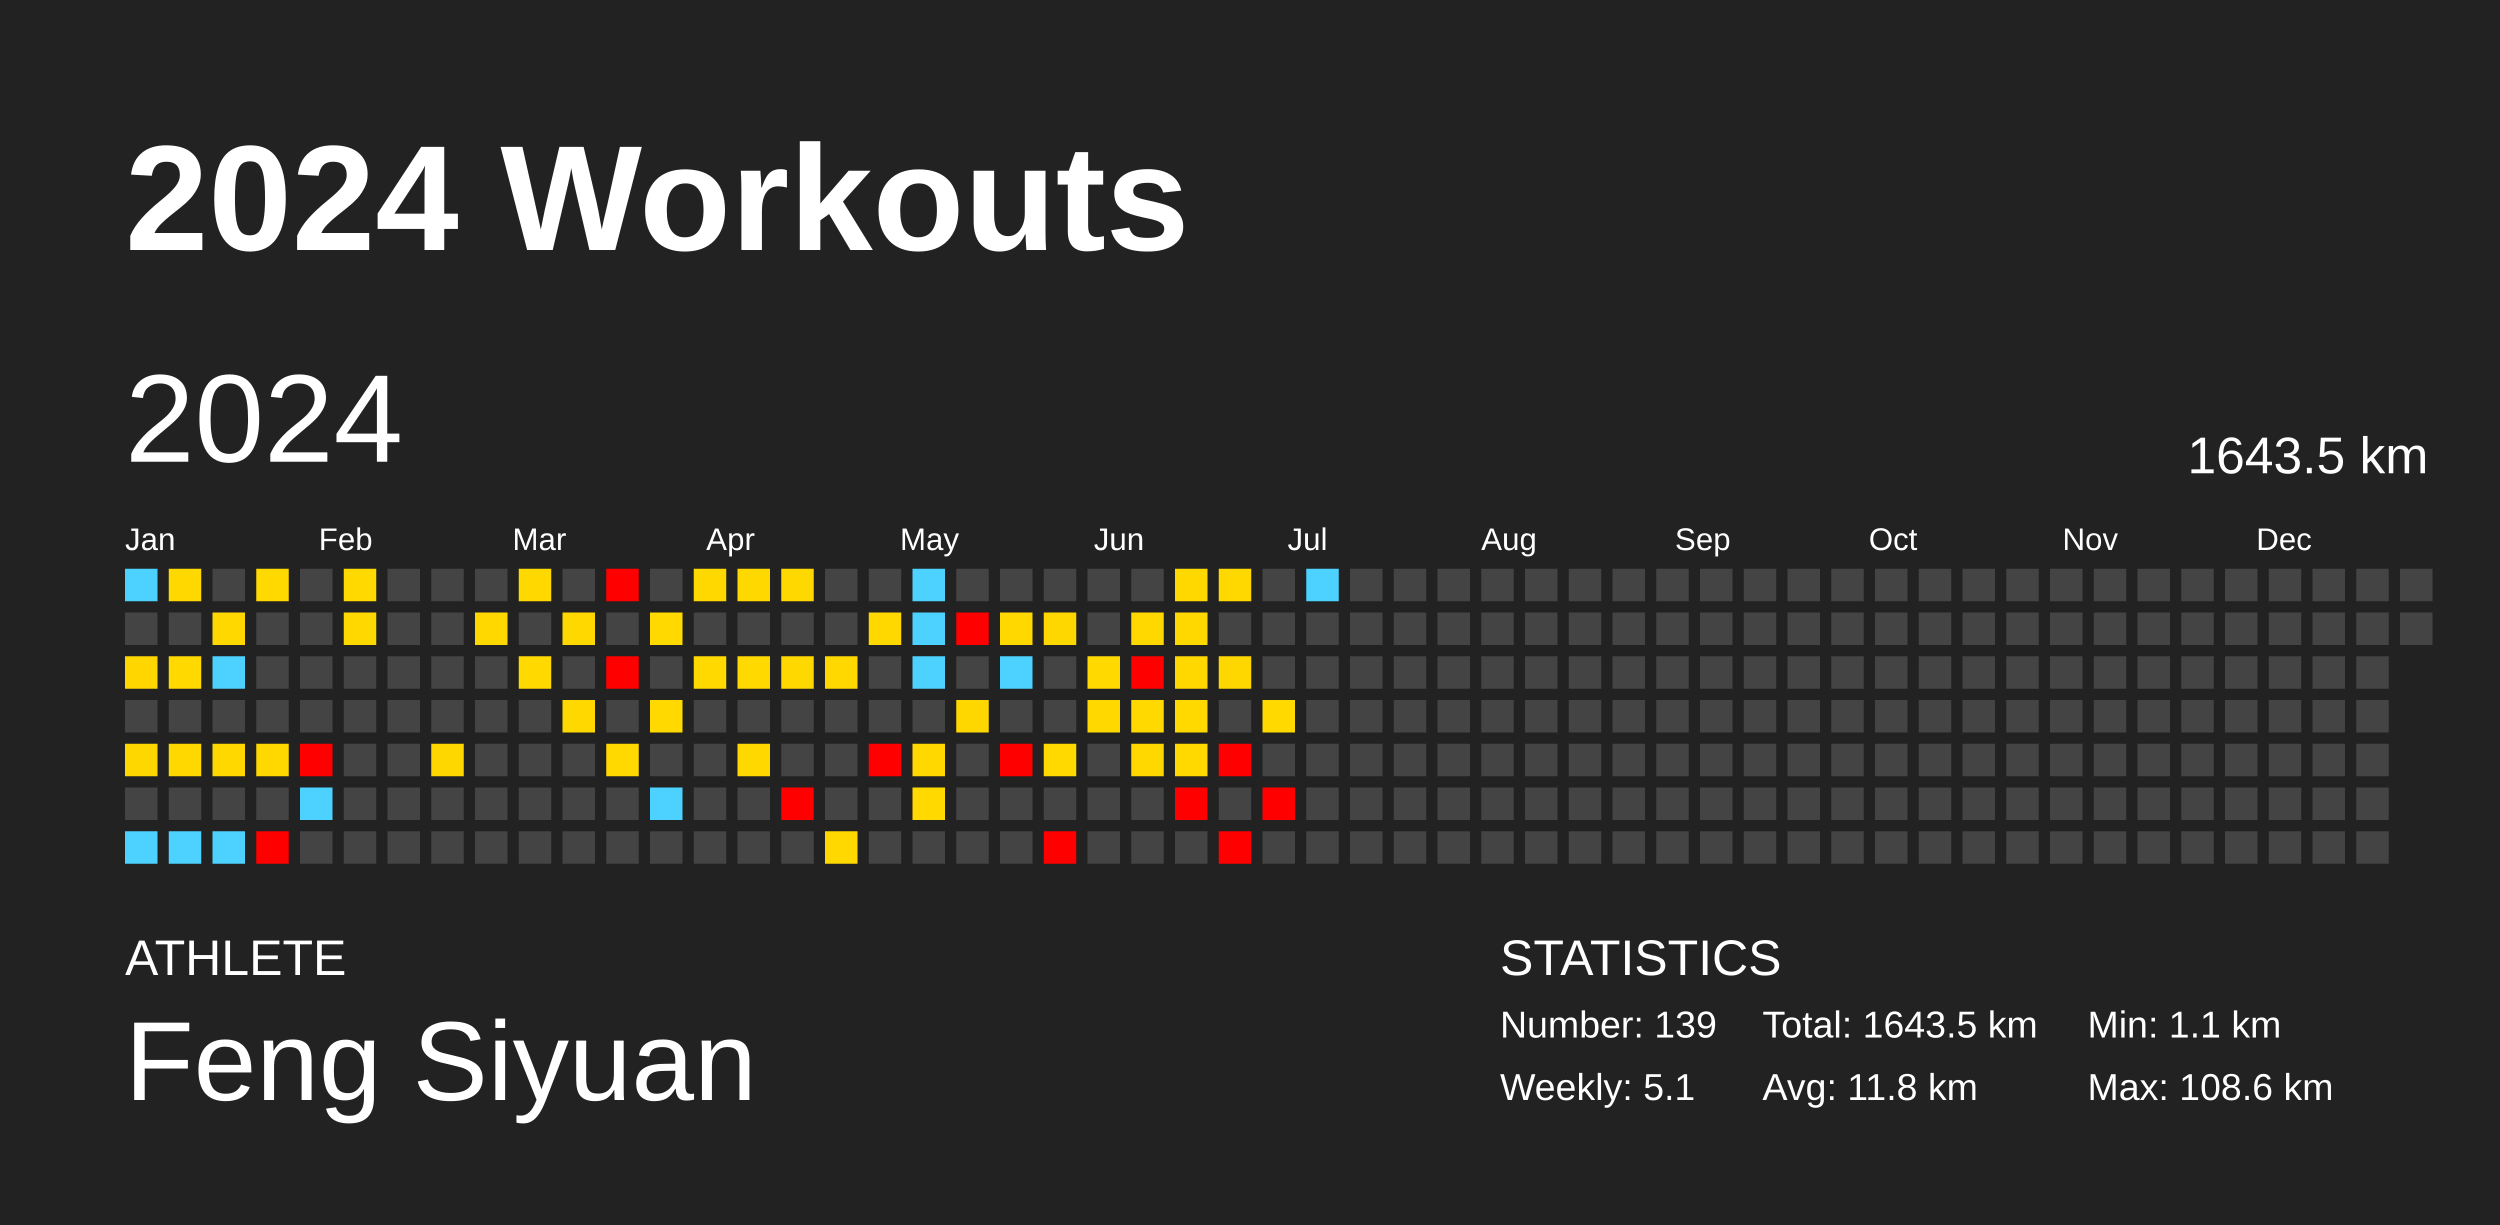
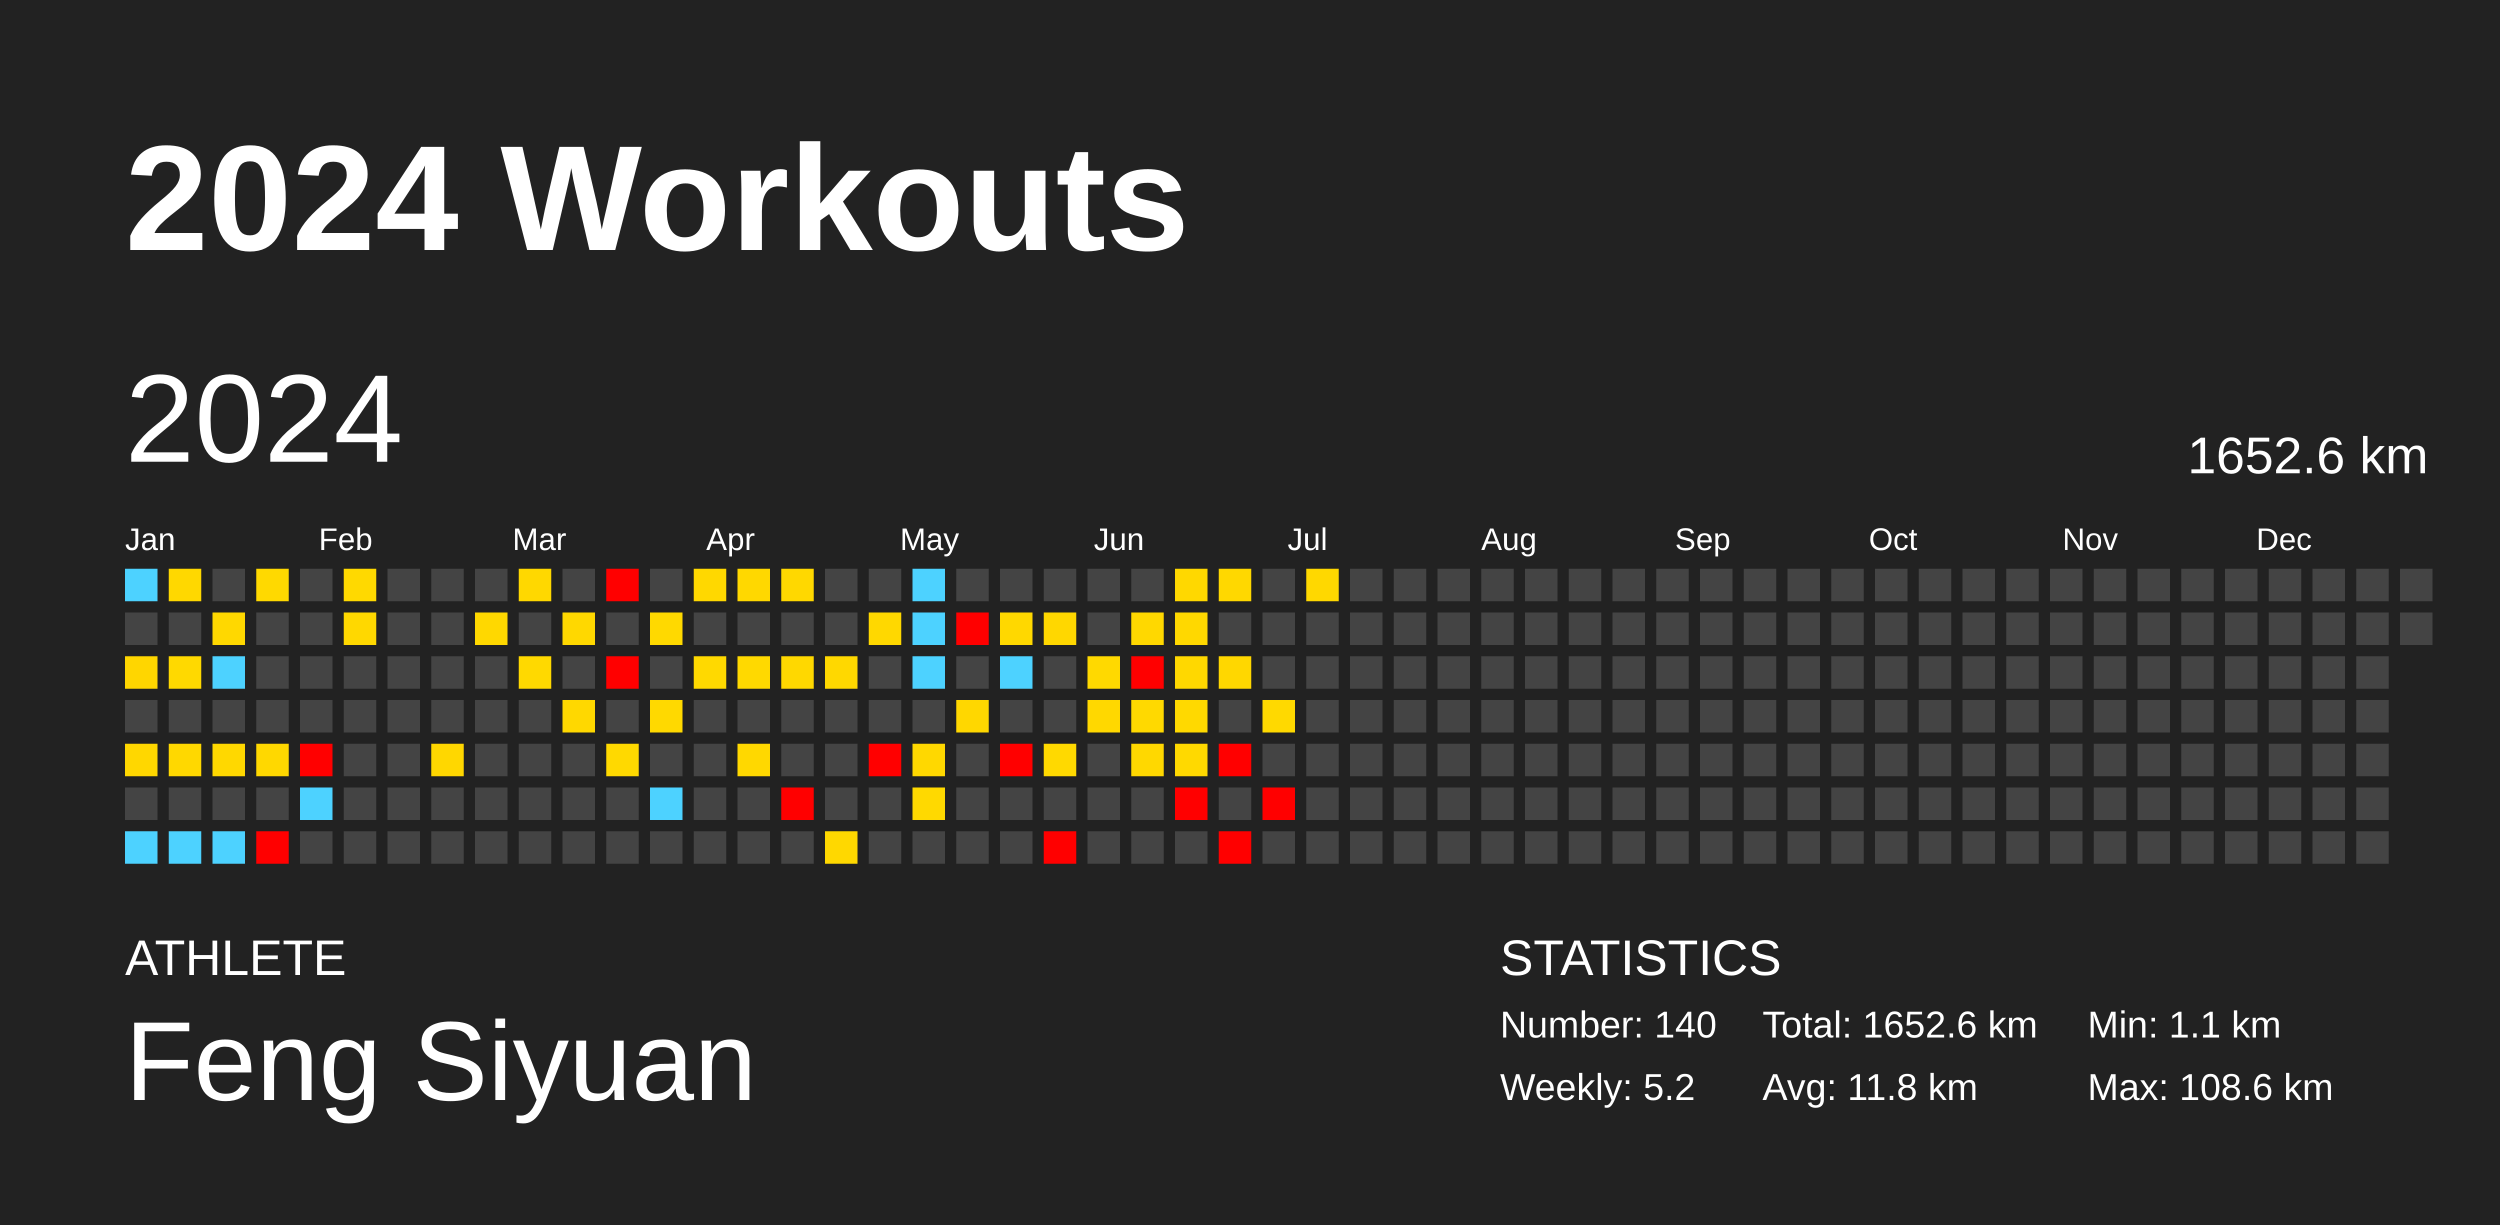
<svg xmlns="http://www.w3.org/2000/svg" baseProfile="full" height="98mm" version="1.1" viewBox="0,0,200,98" width="200mm">
  <defs />
  <rect fill="#222222" height="98" width="200" x="0" y="0" />
  <text fill="#FFFFFF" style="font-size:12px; font-family:Arial; font-weight:bold;" x="10" y="20">2024 Workouts</text>
  <text fill="#FFFFFF" style="font-size:4px; font-family:Arial" x="10" y="78">ATHLETE</text>
  <text fill="#FFFFFF" style="font-size:9px; font-family:Arial" x="10" y="88">Feng Siyuan</text>
  <text fill="#FFFFFF" style="font-size:4px; font-family:Arial" x="120" y="78">STATISTICS</text>
-   <text fill="#FFFFFF" style="font-size:3px; font-family:Arial" x="120" y="83">Number: 139</text>
-   <text fill="#FFFFFF" style="font-size:3px; font-family:Arial" x="120" y="88">Weekly: 5.1</text>
-   <text fill="#FFFFFF" style="font-size:3px; font-family:Arial" x="141" y="83">Total: 1643.5 km</text>
+   <text fill="#FFFFFF" style="font-size:3px; font-family:Arial" x="120" y="83">Number: 140</text>
+   <text fill="#FFFFFF" style="font-size:3px; font-family:Arial" x="120" y="88">Weekly: 5.2</text>
+   <text fill="#FFFFFF" style="font-size:3px; font-family:Arial" x="141" y="83">Total: 1652.6 km</text>
  <text fill="#FFFFFF" style="font-size:3px; font-family:Arial" x="141" y="88">Avg: 11.8 km</text>
  <text fill="#FFFFFF" style="font-size:3px; font-family:Arial" x="167" y="83">Min: 1.1 km</text>
  <text fill="#FFFFFF" style="font-size:3px; font-family:Arial" x="167" y="88">Max: 108.6 km</text>
  <text dominant-baseline="hanging" fill="#FFFFFF" style="font-size:10.0px; font-family:Arial;" x="10" y="30">2024</text>
-   <text dominant-baseline="hanging" fill="#FFFFFF" style="font-size:4.125px; font-family:Arial;" x="175" y="35">1643.5 km</text>
+   <text dominant-baseline="hanging" fill="#FFFFFF" style="font-size:4.125px; font-family:Arial;" x="175" y="35">1652.6 km</text>
  <text fill="#FFFFFF" style="font-size:2.5px; font-family:Arial" x="10.0" y="44">Jan</text>
  <text fill="#FFFFFF" style="font-size:2.5px; font-family:Arial" x="25.5" y="44">Feb</text>
  <text fill="#FFFFFF" style="font-size:2.5px; font-family:Arial" x="41.0" y="44">Mar</text>
  <text fill="#FFFFFF" style="font-size:2.5px; font-family:Arial" x="56.5" y="44">Apr</text>
  <text fill="#FFFFFF" style="font-size:2.5px; font-family:Arial" x="72.0" y="44">May</text>
  <text fill="#FFFFFF" style="font-size:2.5px; font-family:Arial" x="87.5" y="44">Jun</text>
  <text fill="#FFFFFF" style="font-size:2.5px; font-family:Arial" x="103.0" y="44">Jul</text>
  <text fill="#FFFFFF" style="font-size:2.5px; font-family:Arial" x="118.5" y="44">Aug</text>
  <text fill="#FFFFFF" style="font-size:2.5px; font-family:Arial" x="134.0" y="44">Sep</text>
  <text fill="#FFFFFF" style="font-size:2.5px; font-family:Arial" x="149.5" y="44">Oct</text>
  <text fill="#FFFFFF" style="font-size:2.5px; font-family:Arial" x="165.0" y="44">Nov</text>
  <text fill="#FFFFFF" style="font-size:2.5px; font-family:Arial" x="180.5" y="44">Dec</text>
  <rect fill="#4dd2ff" height="2.6" width="2.6" x="10.0" y="45.5" />
  <rect fill="#444444" height="2.6" width="2.6" x="10.0" y="49.0" />
  <rect fill="#ffd600" height="2.6" width="2.6" x="10.0" y="52.5" />
  <rect fill="#444444" height="2.6" width="2.6" x="10.0" y="56.0" />
  <rect fill="#ffd700" height="2.6" width="2.6" x="10.0" y="59.5" />
  <rect fill="#444444" height="2.6" width="2.6" x="10.0" y="63.0" />
  <rect fill="#4dd2ff" height="2.6" width="2.6" x="10.0" y="66.5" />
  <rect fill="#ffd800" height="2.6" width="2.6" x="13.5" y="45.5" />
  <rect fill="#444444" height="2.6" width="2.6" x="13.5" y="49.0" />
  <rect fill="#ffd900" height="2.6" width="2.6" x="13.5" y="52.5" />
  <rect fill="#444444" height="2.6" width="2.6" x="13.5" y="56.0" />
  <rect fill="#ffd800" height="2.6" width="2.6" x="13.5" y="59.5" />
  <rect fill="#444444" height="2.6" width="2.6" x="13.5" y="63.0" />
  <rect fill="#4dd2ff" height="2.6" width="2.6" x="13.5" y="66.5" />
  <rect fill="#444444" height="2.6" width="2.6" x="17.0" y="45.5" />
  <rect fill="#ffd800" height="2.6" width="2.6" x="17.0" y="49.0" />
  <rect fill="#4dd2ff" height="2.6" width="2.6" x="17.0" y="52.5" />
  <rect fill="#444444" height="2.6" width="2.6" x="17.0" y="56.0" />
  <rect fill="#ffd800" height="2.6" width="2.6" x="17.0" y="59.5" />
  <rect fill="#444444" height="2.6" width="2.6" x="17.0" y="63.0" />
  <rect fill="#4dd2ff" height="2.6" width="2.6" x="17.0" y="66.5" />
  <rect fill="#ffd900" height="2.6" width="2.6" x="20.5" y="45.5" />
  <rect fill="#444444" height="2.6" width="2.6" x="20.5" y="49.0" />
  <rect fill="#444444" height="2.6" width="2.6" x="20.5" y="52.5" />
  <rect fill="#444444" height="2.6" width="2.6" x="20.5" y="56.0" />
  <rect fill="#ffd800" height="2.6" width="2.6" x="20.5" y="59.5" />
  <rect fill="#444444" height="2.6" width="2.6" x="20.5" y="63.0" />
  <rect fill="red" height="2.6" width="2.6" x="20.5" y="66.5" />
  <rect fill="#444444" height="2.6" width="2.6" x="24.0" y="45.5" />
  <rect fill="#444444" height="2.6" width="2.6" x="24.0" y="49.0" />
  <rect fill="#444444" height="2.6" width="2.6" x="24.0" y="52.5" />
  <rect fill="#444444" height="2.6" width="2.6" x="24.0" y="56.0" />
  <rect fill="red" height="2.6" width="2.6" x="24.0" y="59.5" />
  <rect fill="#4dd2ff" height="2.6" width="2.6" x="24.0" y="63.0" />
  <rect fill="#444444" height="2.6" width="2.6" x="24.0" y="66.5" />
  <rect fill="#ffd900" height="2.6" width="2.6" x="27.5" y="45.5" />
  <rect fill="#ffd800" height="2.6" width="2.6" x="27.5" y="49.0" />
  <rect fill="#444444" height="2.6" width="2.6" x="27.5" y="52.5" />
  <rect fill="#444444" height="2.6" width="2.6" x="27.5" y="56.0" />
  <rect fill="#444444" height="2.6" width="2.6" x="27.5" y="59.5" />
  <rect fill="#444444" height="2.6" width="2.6" x="27.5" y="63.0" />
  <rect fill="#444444" height="2.6" width="2.6" x="27.5" y="66.5" />
  <rect fill="#444444" height="2.6" width="2.6" x="31.0" y="45.5" />
  <rect fill="#444444" height="2.6" width="2.6" x="31.0" y="49.0" />
  <rect fill="#444444" height="2.6" width="2.6" x="31.0" y="52.5" />
  <rect fill="#444444" height="2.6" width="2.6" x="31.0" y="56.0" />
  <rect fill="#444444" height="2.6" width="2.6" x="31.0" y="59.5" />
  <rect fill="#444444" height="2.6" width="2.6" x="31.0" y="63.0" />
  <rect fill="#444444" height="2.6" width="2.6" x="31.0" y="66.5" />
  <rect fill="#444444" height="2.6" width="2.6" x="34.5" y="45.5" />
  <rect fill="#444444" height="2.6" width="2.6" x="34.5" y="49.0" />
  <rect fill="#444444" height="2.6" width="2.6" x="34.5" y="52.5" />
  <rect fill="#444444" height="2.6" width="2.6" x="34.5" y="56.0" />
  <rect fill="#ffd700" height="2.6" width="2.6" x="34.5" y="59.5" />
  <rect fill="#444444" height="2.6" width="2.6" x="34.5" y="63.0" />
  <rect fill="#444444" height="2.6" width="2.6" x="34.5" y="66.5" />
  <rect fill="#444444" height="2.6" width="2.6" x="38.0" y="45.5" />
  <rect fill="#ffd800" height="2.6" width="2.6" x="38.0" y="49.0" />
  <rect fill="#444444" height="2.6" width="2.6" x="38.0" y="52.5" />
  <rect fill="#444444" height="2.6" width="2.6" x="38.0" y="56.0" />
  <rect fill="#444444" height="2.6" width="2.6" x="38.0" y="59.5" />
  <rect fill="#444444" height="2.6" width="2.6" x="38.0" y="63.0" />
  <rect fill="#444444" height="2.6" width="2.6" x="38.0" y="66.5" />
  <rect fill="#ffd800" height="2.6" width="2.6" x="41.5" y="45.5" />
  <rect fill="#444444" height="2.6" width="2.6" x="41.5" y="49.0" />
  <rect fill="#ffd900" height="2.6" width="2.6" x="41.5" y="52.5" />
  <rect fill="#444444" height="2.6" width="2.6" x="41.5" y="56.0" />
  <rect fill="#444444" height="2.6" width="2.6" x="41.5" y="59.5" />
  <rect fill="#444444" height="2.6" width="2.6" x="41.5" y="63.0" />
  <rect fill="#444444" height="2.6" width="2.6" x="41.5" y="66.5" />
  <rect fill="#444444" height="2.6" width="2.6" x="45.0" y="45.5" />
  <rect fill="#ffd800" height="2.6" width="2.6" x="45.0" y="49.0" />
  <rect fill="#444444" height="2.6" width="2.6" x="45.0" y="52.5" />
  <rect fill="#ffd800" height="2.6" width="2.6" x="45.0" y="56.0" />
  <rect fill="#444444" height="2.6" width="2.6" x="45.0" y="59.5" />
  <rect fill="#444444" height="2.6" width="2.6" x="45.0" y="63.0" />
  <rect fill="#444444" height="2.6" width="2.6" x="45.0" y="66.5" />
  <rect fill="red" height="2.6" width="2.6" x="48.5" y="45.5" />
  <rect fill="#444444" height="2.6" width="2.6" x="48.5" y="49.0" />
  <rect fill="red" height="2.6" width="2.6" x="48.5" y="52.5" />
  <rect fill="#444444" height="2.6" width="2.6" x="48.5" y="56.0" />
  <rect fill="#ffd900" height="2.6" width="2.6" x="48.5" y="59.5" />
  <rect fill="#444444" height="2.6" width="2.6" x="48.5" y="63.0" />
  <rect fill="#444444" height="2.6" width="2.6" x="48.5" y="66.5" />
  <rect fill="#444444" height="2.6" width="2.6" x="52.0" y="45.5" />
  <rect fill="#ffd900" height="2.6" width="2.6" x="52.0" y="49.0" />
  <rect fill="#444444" height="2.6" width="2.6" x="52.0" y="52.5" />
  <rect fill="#ffd900" height="2.6" width="2.6" x="52.0" y="56.0" />
  <rect fill="#444444" height="2.6" width="2.6" x="52.0" y="59.5" />
  <rect fill="#4dd2ff" height="2.6" width="2.6" x="52.0" y="63.0" />
  <rect fill="#444444" height="2.6" width="2.6" x="52.0" y="66.5" />
  <rect fill="#ffd800" height="2.6" width="2.6" x="55.5" y="45.5" />
  <rect fill="#444444" height="2.6" width="2.6" x="55.5" y="49.0" />
  <rect fill="#ffd900" height="2.6" width="2.6" x="55.5" y="52.5" />
  <rect fill="#444444" height="2.6" width="2.6" x="55.5" y="56.0" />
  <rect fill="#444444" height="2.6" width="2.6" x="55.5" y="59.5" />
  <rect fill="#444444" height="2.6" width="2.6" x="55.5" y="63.0" />
  <rect fill="#444444" height="2.6" width="2.6" x="55.5" y="66.5" />
  <rect fill="#ffd800" height="2.6" width="2.6" x="59.0" y="45.5" />
  <rect fill="#444444" height="2.6" width="2.6" x="59.0" y="49.0" />
  <rect fill="#ffd900" height="2.6" width="2.6" x="59.0" y="52.5" />
  <rect fill="#444444" height="2.6" width="2.6" x="59.0" y="56.0" />
  <rect fill="#ffd800" height="2.6" width="2.6" x="59.0" y="59.5" />
  <rect fill="#444444" height="2.6" width="2.6" x="59.0" y="63.0" />
  <rect fill="#444444" height="2.6" width="2.6" x="59.0" y="66.5" />
  <rect fill="#ffd800" height="2.6" width="2.6" x="62.5" y="45.5" />
  <rect fill="#444444" height="2.6" width="2.6" x="62.5" y="49.0" />
  <rect fill="#ffd800" height="2.6" width="2.6" x="62.5" y="52.5" />
  <rect fill="#444444" height="2.6" width="2.6" x="62.5" y="56.0" />
  <rect fill="#444444" height="2.6" width="2.6" x="62.5" y="59.5" />
  <rect fill="red" height="2.6" width="2.6" x="62.5" y="63.0" />
  <rect fill="#444444" height="2.6" width="2.6" x="62.5" y="66.5" />
  <rect fill="#444444" height="2.6" width="2.6" x="66.0" y="45.5" />
  <rect fill="#444444" height="2.6" width="2.6" x="66.0" y="49.0" />
  <rect fill="#ffd800" height="2.6" width="2.6" x="66.0" y="52.5" />
  <rect fill="#444444" height="2.6" width="2.6" x="66.0" y="56.0" />
  <rect fill="#444444" height="2.6" width="2.6" x="66.0" y="59.5" />
  <rect fill="#444444" height="2.6" width="2.6" x="66.0" y="63.0" />
  <rect fill="#ffd800" height="2.6" width="2.6" x="66.0" y="66.5" />
  <rect fill="#444444" height="2.6" width="2.6" x="69.5" y="45.5" />
  <rect fill="#ffd800" height="2.6" width="2.6" x="69.5" y="49.0" />
  <rect fill="#444444" height="2.6" width="2.6" x="69.5" y="52.5" />
  <rect fill="#444444" height="2.6" width="2.6" x="69.5" y="56.0" />
  <rect fill="red" height="2.6" width="2.6" x="69.5" y="59.5" />
  <rect fill="#444444" height="2.6" width="2.6" x="69.5" y="63.0" />
  <rect fill="#444444" height="2.6" width="2.6" x="69.5" y="66.5" />
  <rect fill="#4dd2ff" height="2.6" width="2.6" x="73.0" y="45.5" />
  <rect fill="#4dd2ff" height="2.6" width="2.6" x="73.0" y="49.0" />
  <rect fill="#4dd2ff" height="2.6" width="2.6" x="73.0" y="52.5" />
  <rect fill="#444444" height="2.6" width="2.6" x="73.0" y="56.0" />
  <rect fill="#ffd800" height="2.6" width="2.6" x="73.0" y="59.5" />
  <rect fill="#ffd900" height="2.6" width="2.6" x="73.0" y="63.0" />
  <rect fill="#444444" height="2.6" width="2.6" x="73.0" y="66.5" />
  <rect fill="#444444" height="2.6" width="2.6" x="76.5" y="45.5" />
  <rect fill="red" height="2.6" width="2.6" x="76.5" y="49.0" />
  <rect fill="#444444" height="2.6" width="2.6" x="76.5" y="52.5" />
  <rect fill="#ffd700" height="2.6" width="2.6" x="76.5" y="56.0" />
  <rect fill="#444444" height="2.6" width="2.6" x="76.5" y="59.5" />
  <rect fill="#444444" height="2.6" width="2.6" x="76.5" y="63.0" />
  <rect fill="#444444" height="2.6" width="2.6" x="76.5" y="66.5" />
  <rect fill="#444444" height="2.6" width="2.6" x="80.0" y="45.5" />
  <rect fill="#ffd800" height="2.6" width="2.6" x="80.0" y="49.0" />
  <rect fill="#4dd2ff" height="2.6" width="2.6" x="80.0" y="52.5" />
  <rect fill="#444444" height="2.6" width="2.6" x="80.0" y="56.0" />
  <rect fill="red" height="2.6" width="2.6" x="80.0" y="59.5" />
  <rect fill="#444444" height="2.6" width="2.6" x="80.0" y="63.0" />
  <rect fill="#444444" height="2.6" width="2.6" x="80.0" y="66.5" />
  <rect fill="#444444" height="2.6" width="2.6" x="83.5" y="45.5" />
  <rect fill="#ffd700" height="2.6" width="2.6" x="83.5" y="49.0" />
  <rect fill="#444444" height="2.6" width="2.6" x="83.5" y="52.5" />
  <rect fill="#444444" height="2.6" width="2.6" x="83.5" y="56.0" />
  <rect fill="#ffd900" height="2.6" width="2.6" x="83.5" y="59.5" />
  <rect fill="#444444" height="2.6" width="2.6" x="83.5" y="63.0" />
  <rect fill="red" height="2.6" width="2.6" x="83.5" y="66.5" />
  <rect fill="#444444" height="2.6" width="2.6" x="87.0" y="45.5" />
  <rect fill="#444444" height="2.6" width="2.6" x="87.0" y="49.0" />
  <rect fill="#ffd900" height="2.6" width="2.6" x="87.0" y="52.5" />
  <rect fill="#ffd800" height="2.6" width="2.6" x="87.0" y="56.0" />
  <rect fill="#444444" height="2.6" width="2.6" x="87.0" y="59.5" />
  <rect fill="#444444" height="2.6" width="2.6" x="87.0" y="63.0" />
  <rect fill="#444444" height="2.6" width="2.6" x="87.0" y="66.5" />
  <rect fill="#444444" height="2.6" width="2.6" x="90.5" y="45.5" />
  <rect fill="#ffd800" height="2.6" width="2.6" x="90.5" y="49.0" />
  <rect fill="red" height="2.6" width="2.6" x="90.5" y="52.5" />
  <rect fill="#ffd900" height="2.6" width="2.6" x="90.5" y="56.0" />
  <rect fill="#ffd800" height="2.6" width="2.6" x="90.5" y="59.5" />
  <rect fill="#444444" height="2.6" width="2.6" x="90.5" y="63.0" />
  <rect fill="#444444" height="2.6" width="2.6" x="90.5" y="66.5" />
  <rect fill="#ffd800" height="2.6" width="2.6" x="94.0" y="45.5" />
  <rect fill="#ffd800" height="2.6" width="2.6" x="94.0" y="49.0" />
  <rect fill="#ffd800" height="2.6" width="2.6" x="94.0" y="52.5" />
  <rect fill="#ffd900" height="2.6" width="2.6" x="94.0" y="56.0" />
  <rect fill="#ffd900" height="2.6" width="2.6" x="94.0" y="59.5" />
  <rect fill="red" height="2.6" width="2.6" x="94.0" y="63.0" />
  <rect fill="#444444" height="2.6" width="2.6" x="94.0" y="66.5" />
  <rect fill="#ffd800" height="2.6" width="2.6" x="97.5" y="45.5" />
  <rect fill="#444444" height="2.6" width="2.6" x="97.5" y="49.0" />
  <rect fill="#ffd700" height="2.6" width="2.6" x="97.5" y="52.5" />
  <rect fill="#444444" height="2.6" width="2.6" x="97.5" y="56.0" />
  <rect fill="red" height="2.6" width="2.6" x="97.5" y="59.5" />
  <rect fill="#444444" height="2.6" width="2.6" x="97.5" y="63.0" />
  <rect fill="red" height="2.6" width="2.6" x="97.5" y="66.5" />
  <rect fill="#444444" height="2.6" width="2.6" x="101.0" y="45.5" />
  <rect fill="#444444" height="2.6" width="2.6" x="101.0" y="49.0" />
  <rect fill="#444444" height="2.6" width="2.6" x="101.0" y="52.5" />
  <rect fill="#ffd900" height="2.6" width="2.6" x="101.0" y="56.0" />
  <rect fill="#444444" height="2.6" width="2.6" x="101.0" y="59.5" />
  <rect fill="red" height="2.6" width="2.6" x="101.0" y="63.0" />
  <rect fill="#444444" height="2.6" width="2.6" x="101.0" y="66.5" />
-   <rect fill="#4dd2ff" height="2.6" width="2.6" x="104.5" y="45.5" />
+   <rect fill="#ffd800" height="2.6" width="2.6" x="104.5" y="45.5" />
  <rect fill="#444444" height="2.6" width="2.6" x="104.5" y="49.0" />
  <rect fill="#444444" height="2.6" width="2.6" x="104.5" y="52.5" />
  <rect fill="#444444" height="2.6" width="2.6" x="104.5" y="56.0" />
  <rect fill="#444444" height="2.6" width="2.6" x="104.5" y="59.5" />
  <rect fill="#444444" height="2.6" width="2.6" x="104.5" y="63.0" />
  <rect fill="#444444" height="2.6" width="2.6" x="104.5" y="66.5" />
  <rect fill="#444444" height="2.6" width="2.6" x="108.0" y="45.5" />
  <rect fill="#444444" height="2.6" width="2.6" x="108.0" y="49.0" />
  <rect fill="#444444" height="2.6" width="2.6" x="108.0" y="52.5" />
  <rect fill="#444444" height="2.6" width="2.6" x="108.0" y="56.0" />
  <rect fill="#444444" height="2.6" width="2.6" x="108.0" y="59.5" />
  <rect fill="#444444" height="2.6" width="2.6" x="108.0" y="63.0" />
  <rect fill="#444444" height="2.6" width="2.6" x="108.0" y="66.5" />
  <rect fill="#444444" height="2.6" width="2.6" x="111.5" y="45.5" />
  <rect fill="#444444" height="2.6" width="2.6" x="111.5" y="49.0" />
  <rect fill="#444444" height="2.6" width="2.6" x="111.5" y="52.5" />
  <rect fill="#444444" height="2.6" width="2.6" x="111.5" y="56.0" />
  <rect fill="#444444" height="2.6" width="2.6" x="111.5" y="59.5" />
  <rect fill="#444444" height="2.6" width="2.6" x="111.5" y="63.0" />
  <rect fill="#444444" height="2.6" width="2.6" x="111.5" y="66.5" />
  <rect fill="#444444" height="2.6" width="2.6" x="115.0" y="45.5" />
  <rect fill="#444444" height="2.6" width="2.6" x="115.0" y="49.0" />
  <rect fill="#444444" height="2.6" width="2.6" x="115.0" y="52.5" />
  <rect fill="#444444" height="2.6" width="2.6" x="115.0" y="56.0" />
  <rect fill="#444444" height="2.6" width="2.6" x="115.0" y="59.5" />
  <rect fill="#444444" height="2.6" width="2.6" x="115.0" y="63.0" />
  <rect fill="#444444" height="2.6" width="2.6" x="115.0" y="66.5" />
  <rect fill="#444444" height="2.6" width="2.6" x="118.5" y="45.5" />
  <rect fill="#444444" height="2.6" width="2.6" x="118.5" y="49.0" />
  <rect fill="#444444" height="2.6" width="2.6" x="118.5" y="52.5" />
  <rect fill="#444444" height="2.6" width="2.6" x="118.5" y="56.0" />
  <rect fill="#444444" height="2.6" width="2.6" x="118.5" y="59.5" />
  <rect fill="#444444" height="2.6" width="2.6" x="118.5" y="63.0" />
  <rect fill="#444444" height="2.6" width="2.6" x="118.5" y="66.5" />
  <rect fill="#444444" height="2.6" width="2.6" x="122.0" y="45.5" />
  <rect fill="#444444" height="2.6" width="2.6" x="122.0" y="49.0" />
  <rect fill="#444444" height="2.6" width="2.6" x="122.0" y="52.5" />
  <rect fill="#444444" height="2.6" width="2.6" x="122.0" y="56.0" />
  <rect fill="#444444" height="2.6" width="2.6" x="122.0" y="59.5" />
  <rect fill="#444444" height="2.6" width="2.6" x="122.0" y="63.0" />
  <rect fill="#444444" height="2.6" width="2.6" x="122.0" y="66.5" />
  <rect fill="#444444" height="2.6" width="2.6" x="125.5" y="45.5" />
  <rect fill="#444444" height="2.6" width="2.6" x="125.5" y="49.0" />
  <rect fill="#444444" height="2.6" width="2.6" x="125.5" y="52.5" />
  <rect fill="#444444" height="2.6" width="2.6" x="125.5" y="56.0" />
  <rect fill="#444444" height="2.6" width="2.6" x="125.5" y="59.5" />
  <rect fill="#444444" height="2.6" width="2.6" x="125.5" y="63.0" />
  <rect fill="#444444" height="2.6" width="2.6" x="125.5" y="66.5" />
  <rect fill="#444444" height="2.6" width="2.6" x="129.0" y="45.5" />
  <rect fill="#444444" height="2.6" width="2.6" x="129.0" y="49.0" />
  <rect fill="#444444" height="2.6" width="2.6" x="129.0" y="52.5" />
  <rect fill="#444444" height="2.6" width="2.6" x="129.0" y="56.0" />
  <rect fill="#444444" height="2.6" width="2.6" x="129.0" y="59.5" />
  <rect fill="#444444" height="2.6" width="2.6" x="129.0" y="63.0" />
  <rect fill="#444444" height="2.6" width="2.6" x="129.0" y="66.5" />
  <rect fill="#444444" height="2.6" width="2.6" x="132.5" y="45.5" />
  <rect fill="#444444" height="2.6" width="2.6" x="132.5" y="49.0" />
  <rect fill="#444444" height="2.6" width="2.6" x="132.5" y="52.5" />
  <rect fill="#444444" height="2.6" width="2.6" x="132.5" y="56.0" />
  <rect fill="#444444" height="2.6" width="2.6" x="132.5" y="59.5" />
  <rect fill="#444444" height="2.6" width="2.6" x="132.5" y="63.0" />
  <rect fill="#444444" height="2.6" width="2.6" x="132.5" y="66.5" />
  <rect fill="#444444" height="2.6" width="2.6" x="136.0" y="45.5" />
  <rect fill="#444444" height="2.6" width="2.6" x="136.0" y="49.0" />
  <rect fill="#444444" height="2.6" width="2.6" x="136.0" y="52.5" />
  <rect fill="#444444" height="2.6" width="2.6" x="136.0" y="56.0" />
  <rect fill="#444444" height="2.6" width="2.6" x="136.0" y="59.5" />
  <rect fill="#444444" height="2.6" width="2.6" x="136.0" y="63.0" />
  <rect fill="#444444" height="2.6" width="2.6" x="136.0" y="66.5" />
  <rect fill="#444444" height="2.6" width="2.6" x="139.5" y="45.5" />
  <rect fill="#444444" height="2.6" width="2.6" x="139.5" y="49.0" />
  <rect fill="#444444" height="2.6" width="2.6" x="139.5" y="52.5" />
  <rect fill="#444444" height="2.6" width="2.6" x="139.5" y="56.0" />
  <rect fill="#444444" height="2.6" width="2.6" x="139.5" y="59.5" />
  <rect fill="#444444" height="2.6" width="2.6" x="139.5" y="63.0" />
  <rect fill="#444444" height="2.6" width="2.6" x="139.5" y="66.5" />
  <rect fill="#444444" height="2.6" width="2.6" x="143.0" y="45.5" />
  <rect fill="#444444" height="2.6" width="2.6" x="143.0" y="49.0" />
  <rect fill="#444444" height="2.6" width="2.6" x="143.0" y="52.5" />
  <rect fill="#444444" height="2.6" width="2.6" x="143.0" y="56.0" />
  <rect fill="#444444" height="2.6" width="2.6" x="143.0" y="59.5" />
  <rect fill="#444444" height="2.6" width="2.6" x="143.0" y="63.0" />
  <rect fill="#444444" height="2.6" width="2.6" x="143.0" y="66.5" />
  <rect fill="#444444" height="2.6" width="2.6" x="146.5" y="45.5" />
  <rect fill="#444444" height="2.6" width="2.6" x="146.5" y="49.0" />
  <rect fill="#444444" height="2.6" width="2.6" x="146.5" y="52.5" />
  <rect fill="#444444" height="2.6" width="2.6" x="146.5" y="56.0" />
  <rect fill="#444444" height="2.6" width="2.6" x="146.5" y="59.5" />
  <rect fill="#444444" height="2.6" width="2.6" x="146.5" y="63.0" />
  <rect fill="#444444" height="2.6" width="2.6" x="146.5" y="66.5" />
  <rect fill="#444444" height="2.6" width="2.6" x="150.0" y="45.5" />
  <rect fill="#444444" height="2.6" width="2.6" x="150.0" y="49.0" />
  <rect fill="#444444" height="2.6" width="2.6" x="150.0" y="52.5" />
  <rect fill="#444444" height="2.6" width="2.6" x="150.0" y="56.0" />
  <rect fill="#444444" height="2.6" width="2.6" x="150.0" y="59.5" />
  <rect fill="#444444" height="2.6" width="2.6" x="150.0" y="63.0" />
  <rect fill="#444444" height="2.6" width="2.6" x="150.0" y="66.5" />
  <rect fill="#444444" height="2.6" width="2.6" x="153.5" y="45.5" />
  <rect fill="#444444" height="2.6" width="2.6" x="153.5" y="49.0" />
  <rect fill="#444444" height="2.6" width="2.6" x="153.5" y="52.5" />
  <rect fill="#444444" height="2.6" width="2.6" x="153.5" y="56.0" />
  <rect fill="#444444" height="2.6" width="2.6" x="153.5" y="59.5" />
  <rect fill="#444444" height="2.6" width="2.6" x="153.5" y="63.0" />
  <rect fill="#444444" height="2.6" width="2.6" x="153.5" y="66.5" />
  <rect fill="#444444" height="2.6" width="2.6" x="157.0" y="45.5" />
  <rect fill="#444444" height="2.6" width="2.6" x="157.0" y="49.0" />
  <rect fill="#444444" height="2.6" width="2.6" x="157.0" y="52.5" />
  <rect fill="#444444" height="2.6" width="2.6" x="157.0" y="56.0" />
  <rect fill="#444444" height="2.6" width="2.6" x="157.0" y="59.5" />
  <rect fill="#444444" height="2.6" width="2.6" x="157.0" y="63.0" />
  <rect fill="#444444" height="2.6" width="2.6" x="157.0" y="66.5" />
  <rect fill="#444444" height="2.6" width="2.6" x="160.5" y="45.5" />
  <rect fill="#444444" height="2.6" width="2.6" x="160.5" y="49.0" />
  <rect fill="#444444" height="2.6" width="2.6" x="160.5" y="52.5" />
  <rect fill="#444444" height="2.6" width="2.6" x="160.5" y="56.0" />
  <rect fill="#444444" height="2.6" width="2.6" x="160.5" y="59.5" />
  <rect fill="#444444" height="2.6" width="2.6" x="160.5" y="63.0" />
  <rect fill="#444444" height="2.6" width="2.6" x="160.5" y="66.5" />
  <rect fill="#444444" height="2.6" width="2.6" x="164.0" y="45.5" />
  <rect fill="#444444" height="2.6" width="2.6" x="164.0" y="49.0" />
  <rect fill="#444444" height="2.6" width="2.6" x="164.0" y="52.5" />
  <rect fill="#444444" height="2.6" width="2.6" x="164.0" y="56.0" />
  <rect fill="#444444" height="2.6" width="2.6" x="164.0" y="59.5" />
  <rect fill="#444444" height="2.6" width="2.6" x="164.0" y="63.0" />
  <rect fill="#444444" height="2.6" width="2.6" x="164.0" y="66.5" />
  <rect fill="#444444" height="2.6" width="2.6" x="167.5" y="45.5" />
  <rect fill="#444444" height="2.6" width="2.6" x="167.5" y="49.0" />
  <rect fill="#444444" height="2.6" width="2.6" x="167.5" y="52.5" />
  <rect fill="#444444" height="2.6" width="2.6" x="167.5" y="56.0" />
  <rect fill="#444444" height="2.6" width="2.6" x="167.5" y="59.5" />
  <rect fill="#444444" height="2.6" width="2.6" x="167.5" y="63.0" />
  <rect fill="#444444" height="2.6" width="2.6" x="167.5" y="66.5" />
  <rect fill="#444444" height="2.6" width="2.6" x="171.0" y="45.5" />
  <rect fill="#444444" height="2.6" width="2.6" x="171.0" y="49.0" />
  <rect fill="#444444" height="2.6" width="2.6" x="171.0" y="52.5" />
  <rect fill="#444444" height="2.6" width="2.6" x="171.0" y="56.0" />
  <rect fill="#444444" height="2.6" width="2.6" x="171.0" y="59.5" />
  <rect fill="#444444" height="2.6" width="2.6" x="171.0" y="63.0" />
  <rect fill="#444444" height="2.6" width="2.6" x="171.0" y="66.5" />
  <rect fill="#444444" height="2.6" width="2.6" x="174.5" y="45.5" />
  <rect fill="#444444" height="2.6" width="2.6" x="174.5" y="49.0" />
  <rect fill="#444444" height="2.6" width="2.6" x="174.5" y="52.5" />
  <rect fill="#444444" height="2.6" width="2.6" x="174.5" y="56.0" />
  <rect fill="#444444" height="2.6" width="2.6" x="174.5" y="59.5" />
  <rect fill="#444444" height="2.6" width="2.6" x="174.5" y="63.0" />
  <rect fill="#444444" height="2.6" width="2.6" x="174.5" y="66.5" />
  <rect fill="#444444" height="2.6" width="2.6" x="178.0" y="45.5" />
  <rect fill="#444444" height="2.6" width="2.6" x="178.0" y="49.0" />
  <rect fill="#444444" height="2.6" width="2.6" x="178.0" y="52.5" />
  <rect fill="#444444" height="2.6" width="2.6" x="178.0" y="56.0" />
  <rect fill="#444444" height="2.6" width="2.6" x="178.0" y="59.5" />
  <rect fill="#444444" height="2.6" width="2.6" x="178.0" y="63.0" />
  <rect fill="#444444" height="2.6" width="2.6" x="178.0" y="66.5" />
  <rect fill="#444444" height="2.6" width="2.6" x="181.5" y="45.5" />
  <rect fill="#444444" height="2.6" width="2.6" x="181.5" y="49.0" />
  <rect fill="#444444" height="2.6" width="2.6" x="181.5" y="52.5" />
  <rect fill="#444444" height="2.6" width="2.6" x="181.5" y="56.0" />
  <rect fill="#444444" height="2.6" width="2.6" x="181.5" y="59.5" />
  <rect fill="#444444" height="2.6" width="2.6" x="181.5" y="63.0" />
  <rect fill="#444444" height="2.6" width="2.6" x="181.5" y="66.5" />
  <rect fill="#444444" height="2.6" width="2.6" x="185.0" y="45.5" />
  <rect fill="#444444" height="2.6" width="2.6" x="185.0" y="49.0" />
  <rect fill="#444444" height="2.6" width="2.6" x="185.0" y="52.5" />
  <rect fill="#444444" height="2.6" width="2.6" x="185.0" y="56.0" />
  <rect fill="#444444" height="2.6" width="2.6" x="185.0" y="59.5" />
  <rect fill="#444444" height="2.6" width="2.6" x="185.0" y="63.0" />
  <rect fill="#444444" height="2.6" width="2.6" x="185.0" y="66.5" />
  <rect fill="#444444" height="2.6" width="2.6" x="188.5" y="45.5" />
  <rect fill="#444444" height="2.6" width="2.6" x="188.5" y="49.0" />
  <rect fill="#444444" height="2.6" width="2.6" x="188.5" y="52.5" />
  <rect fill="#444444" height="2.6" width="2.6" x="188.5" y="56.0" />
  <rect fill="#444444" height="2.6" width="2.6" x="188.5" y="59.5" />
  <rect fill="#444444" height="2.6" width="2.6" x="188.5" y="63.0" />
  <rect fill="#444444" height="2.6" width="2.6" x="188.5" y="66.5" />
  <rect fill="#444444" height="2.6" width="2.6" x="192.0" y="45.5" />
  <rect fill="#444444" height="2.6" width="2.6" x="192.0" y="49.0" />
</svg>
